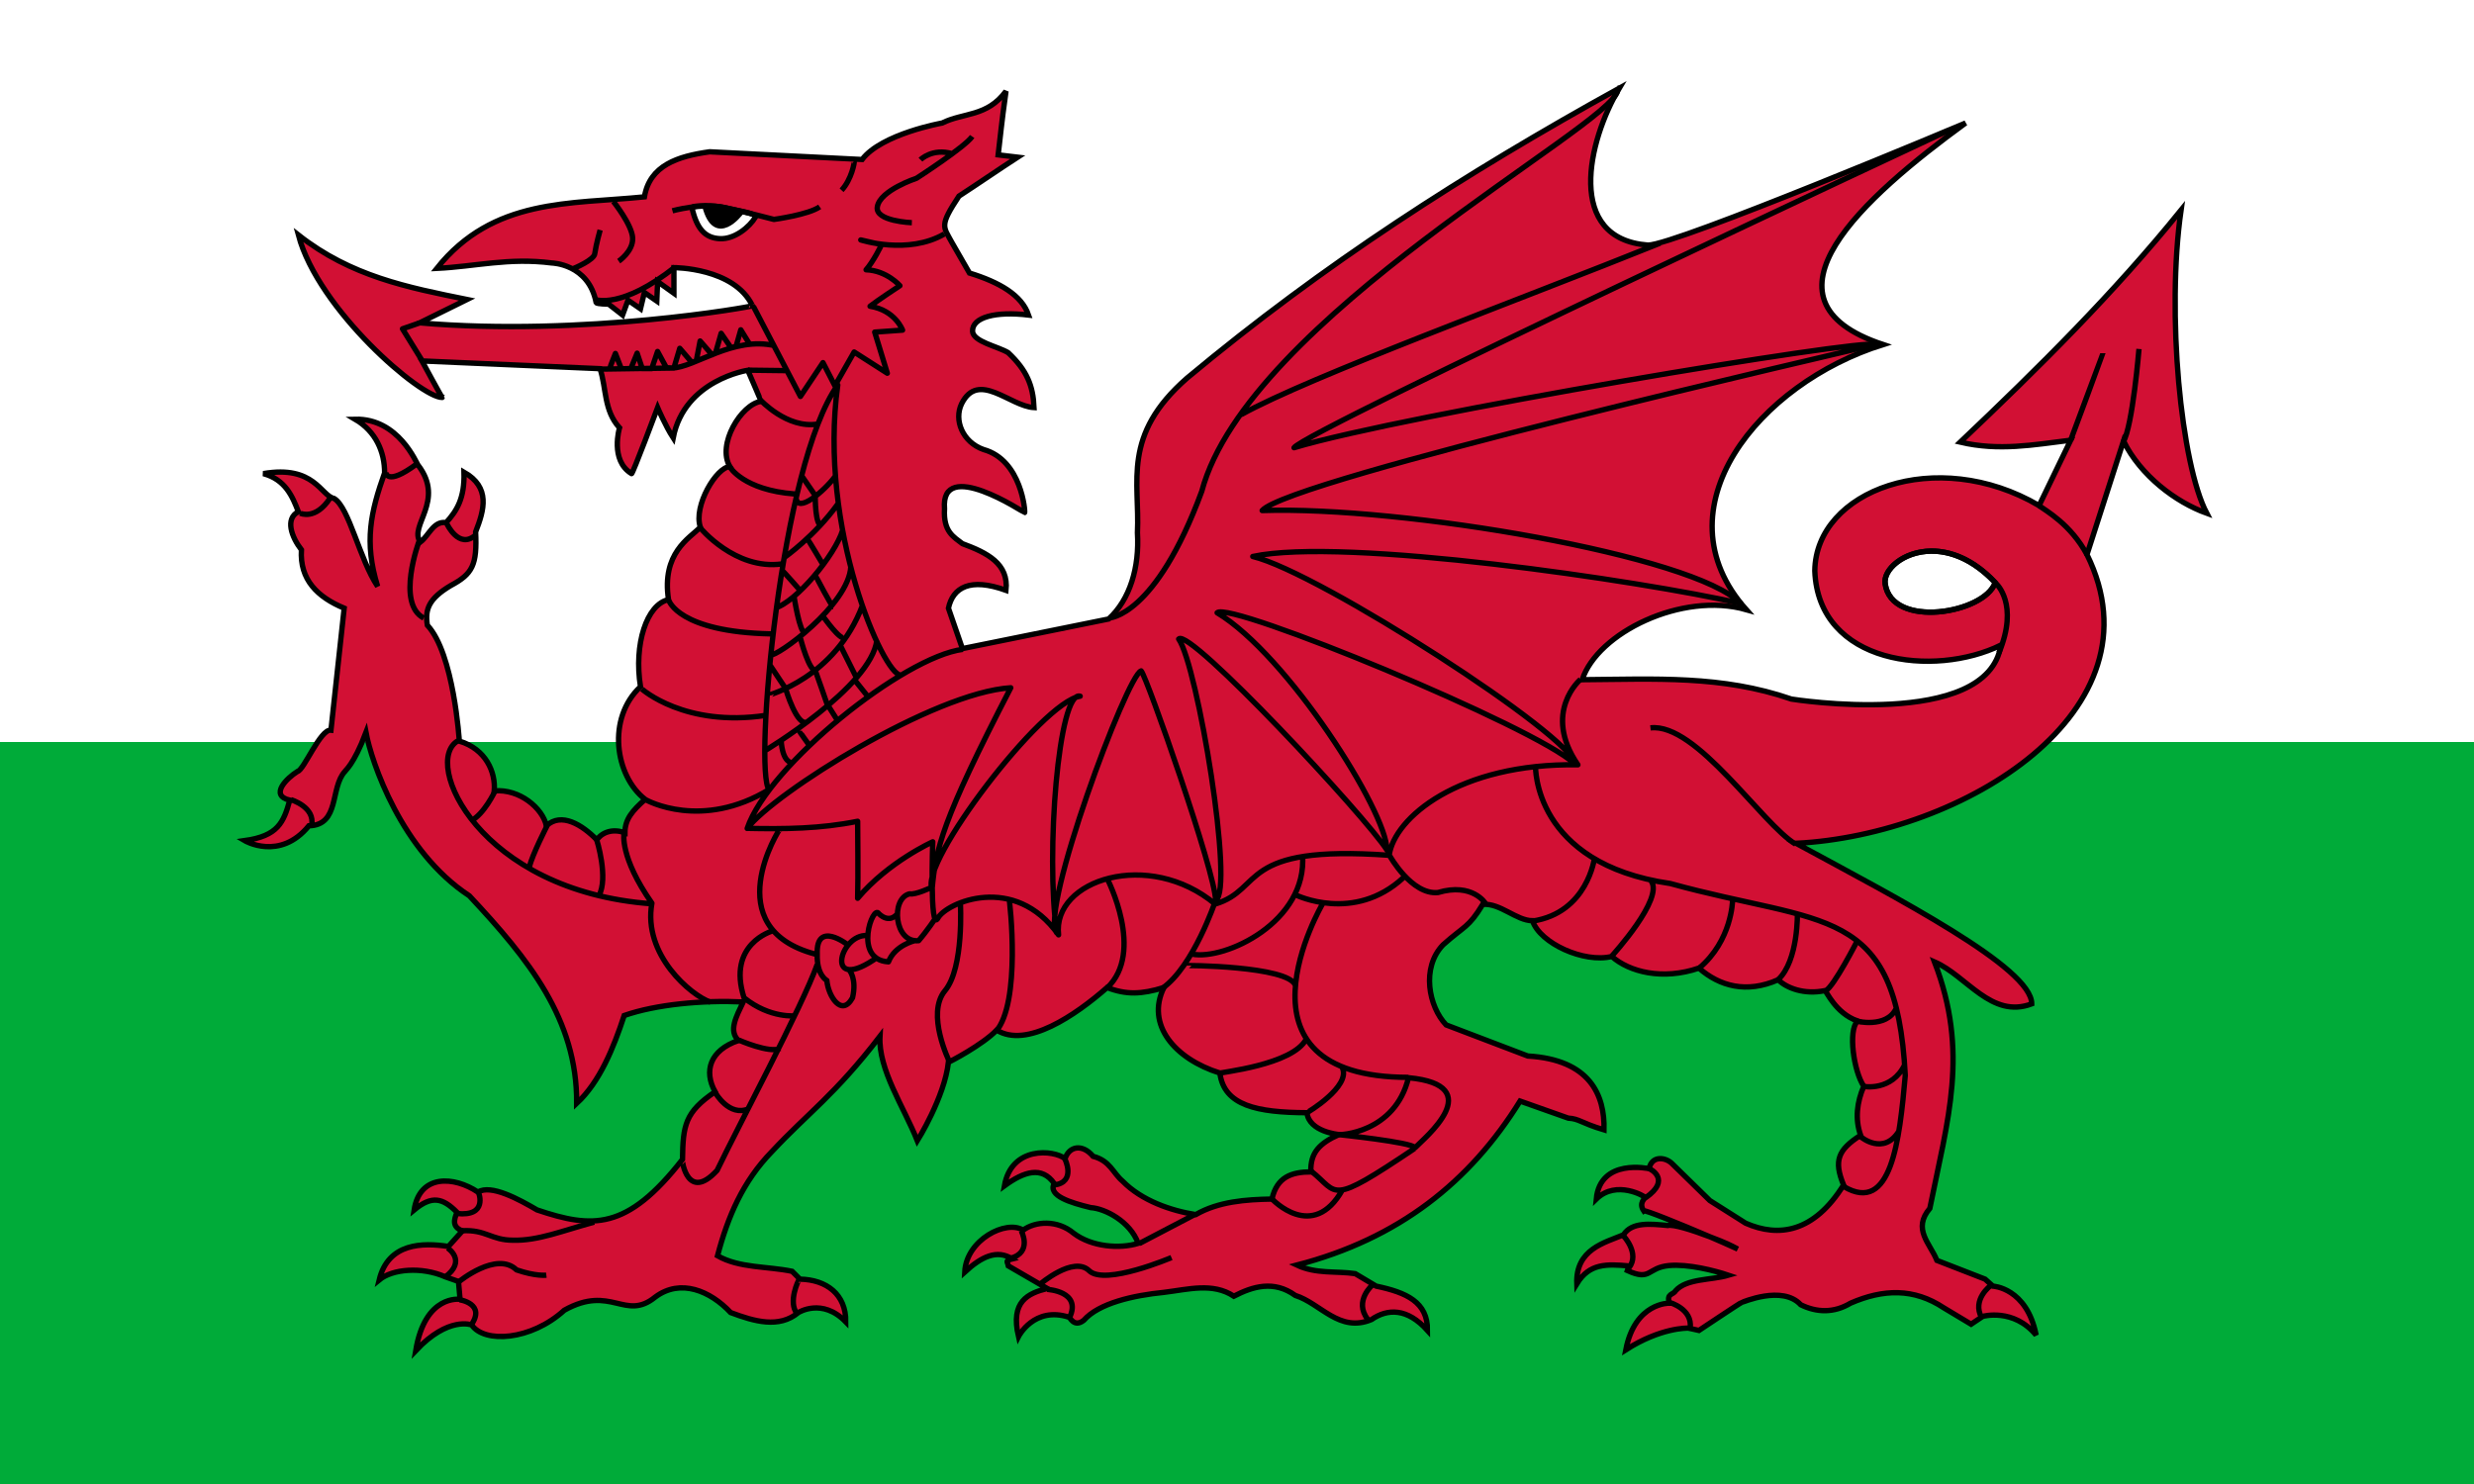
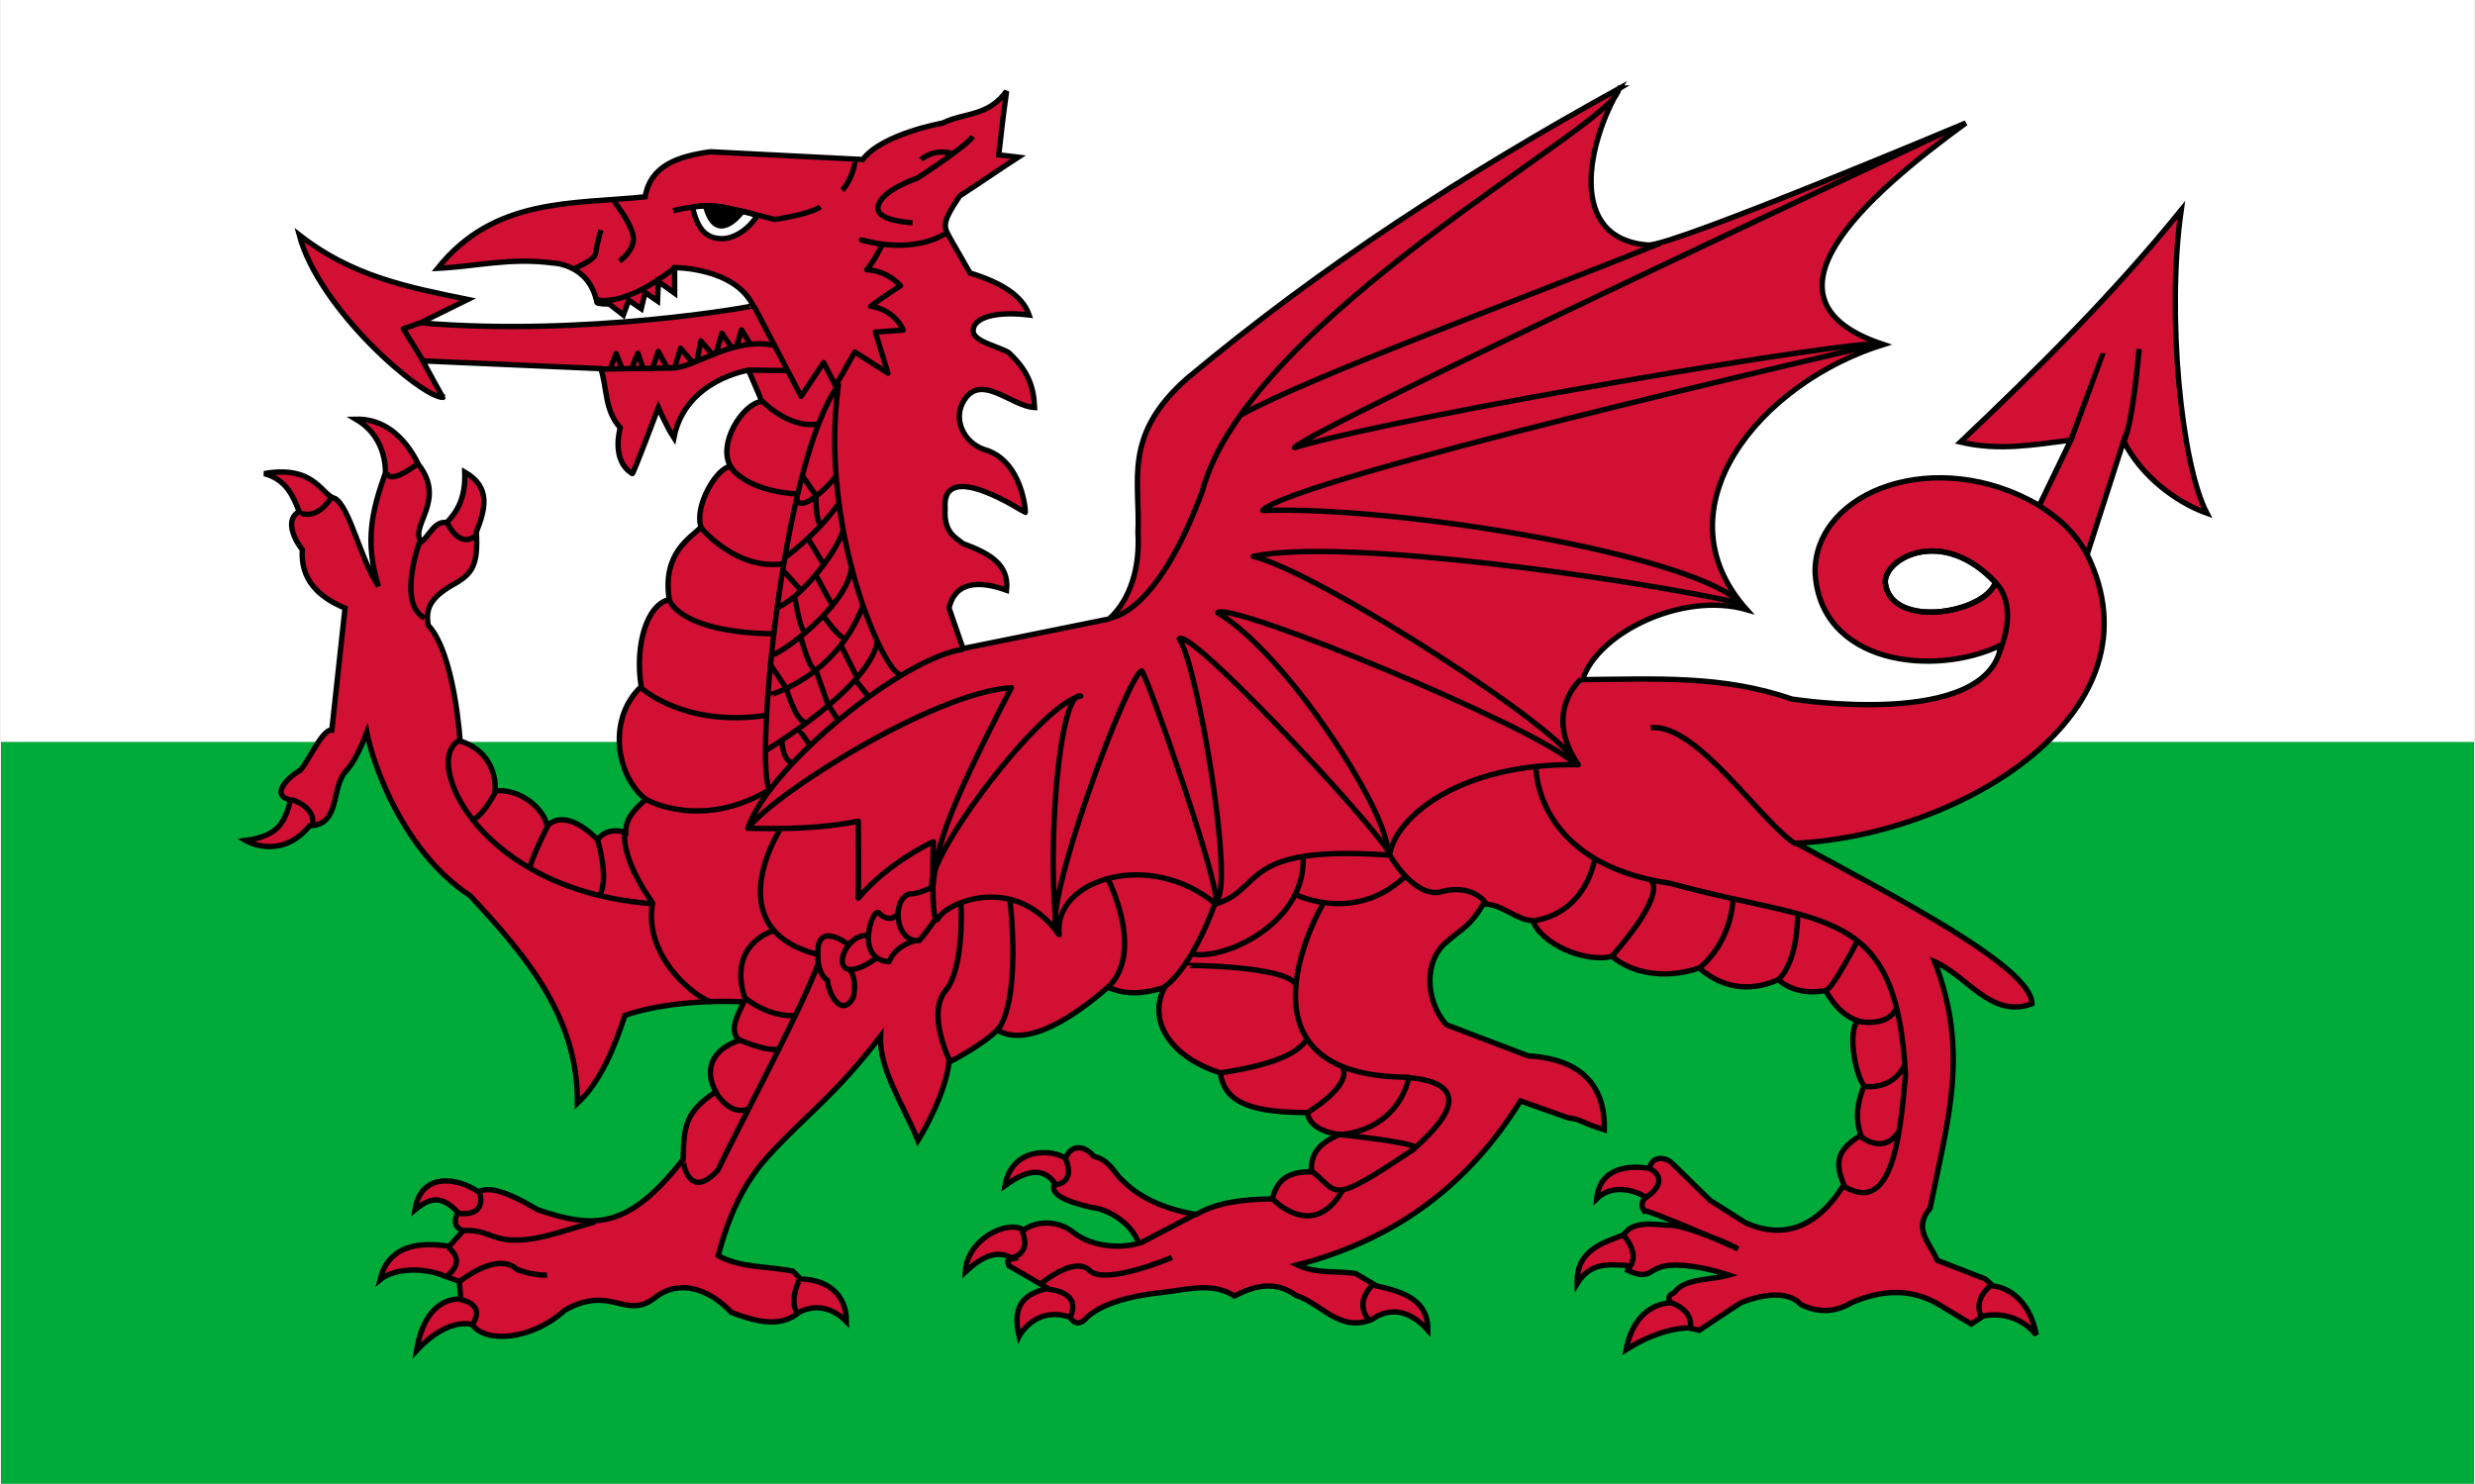
- <svg xmlns="http://www.w3.org/2000/svg" width="300" height="180" viewBox="0 0 830 498">
+ <svg xmlns="http://www.w3.org/2000/svg" width="417" height="250" viewBox="0 0 830 498">
  <path fill="#00ab39" d="M0 0h830v498H0z" />
  <path fill="#fff" d="M0 0h830v249H0z" />height="496.06" width="826.76"<g stroke="#000" stroke-width="1.8">
    <path d="M543.282 29.532c-.011.02-.019.044-.031.063.033-.018.061-.044.094-.063h-.063zm-.031.063c-52.242 28.887-99.003 58.945-144.969 97.25-22.06 19.27-15.833 34.631-16.687 51.937.711 11.618-2.511 22.426-9.656 28.938-16.35 3.306-32.715 6.632-49.063 9.938-1.566-4.524-3.121-9.042-4.687-13.563 1.495-6.94 7.232-10.352 19.312-6 .952-8.923-6.227-12.555-14.625-15.656-2.885-2.246-6.468-3.971-6-11.688-1.412-17.467 26.615 1.25 26.875 1.25.261 0-.934-17.627-13.812-21.156-7.022-2.485-9.994-9.892-7.313-15.375 5.618-11.209 16.194.878 24.282 1.312-.304-7.316-2.387-12.531-8.688-18.437-3.392-2.087-11.722-3.657-11.938-7.156-.176-4.752 7.808-6.784 18.782-5.469-2.288-6.66-9.668-10.968-19.813-14.094l-6-10.437c-2.841-5.26-4.115-5.402 2.469-15.375 5.915-3.827 13.774-9.237 19.688-13.063l-6.532-.781c.869-7.131.969-9.53 2.625-21.375-6.346 8.672-14.275 7.121-21.406 10.687 0 0-20.33 3.61-26.875 12.25-.261 0-51.125-2.593-51.125-2.593-10.84 1.51-20.099 4.582-21.906 15.125-24.792 2.502-50.755.289-69.657 24 12.87-.609 24.136-3.674 38.594-1.813 0 0 12.321.233 14.875 13.281.261.522 4.188.532 4.188.532 1.566 1.217 3.121 2.439 4.687 3.656.609-1.652 1.204-3.317 1.813-4.969l4.187 2.875c.434-1.826.879-3.642 1.313-5.469 1.392.957 2.764 1.919 4.156 2.875.087-2.174.195-4.357.281-6.53l5.469 3.905v-8.593s20.192-.047 26.344 12.781c.262.261-56.665 10.463-111.657 5.75 5.306-2.609 10.602-5.235 15.907-7.844-20.05-4.076-38.901-7.761-56.594-21.656 6.677 25.137 41.181 54.663 48.25 54.531 0 .261-6.781-12.25-6.781-12.25 19.916.87 39.835 1.725 59.75 2.594 2.175 6.61 1.213 14.02 6.531 19.844 0 0-3.299 10.925 4.031 15.375.262.521 8.75-22.157 8.75-22.157s2.6 6.101 5.219 10.157c3.795-19.508 25.031-22.688 25.031-22.688s4.438 10.176 4.438 10.438c-6.636.96-14.89 14.486-10.438 21.906-4.45.085-12.351 13.186-9.906 20.344-3.741 3.723-13.058 8.686-10.688 24.281-7.334 1.572-11.676 14.991-9.406 29.219-11.349 10.564-8.563 29.956 1.563 37.812-4.203 3.74-6.791 6.616-6.781 11.219-3.996-1.485-7.68-.244-9.407 2.375-4.898-5.021-11.931-9.418-16.937-4.719-1.296-5.94-9.032-12.474-17.5-11.718.496-6.264-2.755-14.018-11.719-16.719 0 0-1.814-29.358-10.719-38.875-.873-5.326.51-8.948 7.844-13.313 7.323-3.906 8.879-6.935 8.344-18 2.887-7.396 5.08-14.936-3.906-20.062.27 8.795-2.43 13.031-6 16.937-4.266-.621-5.756 4.358-8.626 6.532-4.016-5.414 8.472-13.799-.781-25.844-.521-.523-6.459-15.723-21.125-15.375 6.971 4.082 9.92 10.951 9.906 18-4.624 13.045-6.973 23.127-2.343 38.093-6.093-9.128-9.549-26.482-14.594-29.5-4.422-.862-6.582-11.321-23.75-8.343 7.406 1.992 9.757 7.647 11.75 12.781-4.541 2.342-2.285 8.519 1.031 12.781-.63 10.015 5.37 15.866 14.344 19.594-1.478 13.653-2.96 27.283-4.438 40.937-3.564-.454-9.05 13.425-11.218 13.844-3.489 2.171-9.581 8.01-2.594 9.656-2.076 7.492-4.001 12.009-15.156 13.563 0 0 11.787 6.991 21.562-4.969 10.474-.262 7.03-12.752 12.094-18.25 0-.26 2.874-2.066 7.062-13.062 1.832 9.819 11.908 39.888 34.688 54.812 19.856 21.256 36.175 41.33 36 69.656 7.75-7.208 12.378-18.624 15.938-29.5 10.776-3.748 26.191-5.179 39.937-4.562-2.358 4.961-4.997 9.721-1.594 12.938-9.593 3.294-11.695 10.256-7.843 17.218-10.112 6.867-10.778 11.28-10.938 22.688-18.708 23.985-30.249 23.188-48.781 16.968-6.086-3.572-15.505-8.714-19.844-6-8.004-5.334-19.512-6.126-21.406 6 6.006-4.978 9.592-4.018 14.375.782-.962 2.436-1.766 4.862 1.812 6.25-1.566 1.739-3.121 3.48-4.687 5.218-8.613-1.324-20.194-1.25-23.219 11.219 4.424-3.665 14.24-4.525 22.156-1.031 1.479.522 2.959 1.04 4.438 1.562.174 2 .358 4 .531 6 0 0-11.732-1.811-14.875 17.219 11-11.702 18.781-8.625 18.781-8.625 4.239 6.205 19.841 5.271 31.063-4.937 15.762-8.812 20.357 3.851 30.531-4.438 8.436-6.292 18.417-2.108 25.281 5.219 7.915 2.969 16.2 5.413 22.719 0 0 0 7.963-5.081 15.906 3.125.087-9.253-6.47-14.169-15.375-14.344l-2.625-2.625c-8.349-1.74-17.73-1.034-25.031-5.218 3.442-13.066 8.457-24.904 18.25-34.969 12.088-12.958 20.987-18.85 36.25-38.688-.589 11.211 8.003 23.677 12.531 35.063 0 0 9.116-14.555 10.438-26.375.26 0 11.423-5.81 16.187-10.75 10.056 6.237 26.446-4.994 37.032-14.281 6.524 2.47 11.478 2.292 19.062 0-6.088 12.39 3.521 23.883 18.781 28.687 1.411 10.938 12.459 13.229 29.219 13.313.706 6.436 10.688 7.312 10.688 7.312-6.308 2.94-9.596 5.886-9.376 12.531-6.464.044-11.36 1.671-13.062 9.125-8.876.152-17.922.833-25.562 5.219-8.176-1.269-18.122-4.657-24.532-11.219-3.306-2.783-4.131-6.796-9.906-8.344-3.66-4.326-8.039-3.36-9.406.782-3.783-2.955-17.972-4.328-20.344 9.125 6.624-4.848 12.564-6.696 16.719-.781-2.264 4.106 5.516 6.455 12.25 8.093 4.776.296 13.247 4.647 15.906 12-6.16 1.869-15.496 1.253-21.656-3.406-5.476-4.582-12.872-4.036-16.938-1.031-5.64-3.596-19.071 3.193-19.593 14.062 5.658-5.184 10.807-7.691 15.937-4.406-2.553.606-1.583.855-1.313 2.344l13.032 7.562c-6.394 1.687-12.405 4.238-9.625 16.156 0 0 5.208-10.296 16.937-6.5.261-.26 1.617 3.678 4.969 1.032 5.076-5.776 16.682-8.362 26.875-9.375 8.18-.977 16.347-3.387 23.469 1.281 6.341-3.262 13.401-5.456 20.625-.25 8.523 2.696 14.746 12.631 25.562 8.094 5.379-3.723 11.99-3.912 18.782 3.656.082-9.543-7.069-12.742-17.219-14.875-2.349-1.393-4.683-2.795-7.031-4.187-6.522-.958-13.072.198-19.594-2.876 34.134-8.824 58.062-27.859 74.906-55.031 5.392 1.913 10.764 3.805 16.156 5.719 3.825.245 4.117 1.574 12 3.938.297-11.614-4.689-23.578-25.562-24.782l-27.406-10.437c-5.818-6.135-8.447-19.152-1.032-26.875 7.258-6.463 8.525-5.689 13.313-13.563 5.822-.53 11.309 5.469 16.687 5.469 2.554 7.587 17.274 14.294 26.625 12 5.859 5.187 17.008 8.07 29.219 3.906 6.93 6.067 15.959 8.6 26.594 3.906 2.823 2.824 8.783 5.069 15.656 3.657.522 0 3.473 7.541 10.969 10.187-3.268 3.176-1.259 16.966 2.093 21.906-2.288 5.302-3.008 10.958-1.062 16.438-7.559 4.86-9.098 8.475-5.719 16.688-9.899 15.906-21.741 17.724-32.875 12.812-4.002-2.522-7.998-5.071-12-7.594-4.261-4.175-8.52-8.325-12.781-12.5-2.17-2.037-6.66-2.677-7.594 1.813 0 0-16.399-3.658-17.719 10.187 6.798-6.62 16.438-.792 16.438-.531s-2.296 1.823-.531 4.469c.397-.331 11.973 4.32 22.281 8.75 5.6 2.122 6.831 2.786 9.281 4.094a441.984 441.984 0 0 0-9.281-4.094c-6.275-2.379-12.388-4.279-14.188-3.813-5.84-.545-12.034-1.27-14.874 3.125-6.278 2.656-16.084 4.783-15.657 16.438 4.239-6.94 10.055-6.647 17.469-6-.174.522-.326 1.04-.5 1.562 8.05 3.667 6.523-.998 14.031-1.687 6.277-.576 15.174 1.672 19.875 3.25-5.913 1.739-13.954 1.009-17.75 5.219-.696 1.392-3.131.823-2.062 4.156 0 0-11.534-.298-14.625 15.656 11.728-7.509 20.615-7.281 20.875-7.281.261 0 3.656.781 3.656.781s14.084-9.406 14.344-9.406c.262 0 13.638-5.923 19.812.781 5.389 2.649 11.153 2.818 16.719-.531 10.966-4.77 21.231-5.104 31.313 1.594l9.124 5.468c1.304-.869 2.603-1.755 3.907-2.625 0 0 10.329-2.917 17.906 6.281-3.132-15.914-14.5-16.437-14.5-16.437-.87-.783-1.756-1.561-2.625-2.344-5.392-2.087-10.764-4.194-16.156-6.281-2.354-5.826-8.268-10.465-2.375-17.469 6.02-29.926 13.218-52.401 1.562-82.719 10.871 4.696 19.005 19.217 32.625 14.094 0-12.176-44.822-35.294-79.062-53.875 56.094-2.87 123.51-44.277 97.594-96.906 4.088-12.697 8.162-25.397 12.25-38.094 5.77 11.623 17.453 20.483 27.937 24.25-8.641-16.496-13.6-66.93-8.625-101.75-22.603 27.922-47.563 52.702-74.094 77.875 13.05 3.05 24.453.904 37.063-.656-3.566 7.305-7.029 14.632-10.594 21.938-34.473-20.188-74.947-5.038-75.25 21.906 1.179 31.42 40.027 35.885 62.437 24.937-4.442 28.647-70.281 18.094-70.281 18.094-23.394-8.064-45.613-6.683-70.187-6.5 5.106-15.71 33.46-29.652 55.062-23.5-30.243-33.91 4.275-76.008 45.906-88.97-45.376-14.965-6.304-49.557 27.657-74.343 0 0-97.663 41.101-106.563 40.969-27.779-2.087-20.207-34.967-9.625-52.656zM236.72 69.064c2.273.012 4.945.234 7.062.75 4.404 1.073 9.763 1.688 9.688 3-2.039 3.412-7.047 7.529-11.969 7.281-4.921-.248-7.766-3.198-9.406-10.594.503-.272 2.352-.45 4.625-.437zm411.094 115.875c6.403-.088 14.074 2.62 21.562 10.562-3.6 10.37-34.842 15.697-36.937.344-.633-4.641 6.016-10.78 15.375-10.906z" fill="#d21034" />
    <path d="M268.98 159.71l4.737 6.891m-.215.217s0 9.259 1.938 9.476m-4.307 4.952c.215.216 4.954 8.184 4.954 8.184m-13.569 2.153c.215 0 6.031 6.677 6.031 6.677m5.051-5.18c0 .215 5.501 10.565 5.932 10.565m-13.136-3.447s1.938 12.491 3.66 12.061m-11.801 10.828l5.556 8.339m4.738-17.229s3.015 11.845 5.383 10.767m2.364-17.879c.216.215 5.606 7.974 7.112 6.897m-1.291 3.014l5.168 10.338m-13.783-2.37c.215.432 4.307 12.277 4.307 12.277m-14.214-6.03s3.877 13.137 7.323 10.982m-8.83 6.462s.215 6.891 3.661 7.321m2.37-10.767c0 .215 3.445 4.954 3.445 4.954m6.398-13.149l2.862 4.534m6.246-12.921l4.308 5.383m-24.293-67.137c.215 5.815 9.437-2.048 13.098-7.002m-17.018 27.19s10.122-7.107 17.875-17.875m-21.106 34.889c7.107-1.938 20.183-17.753 22.767-26.152m-24.275 41.873c1.94.861 26.367-16.732 27.014-29.653m-27.659 43.221c0-.215 22.33-5.693 31.591-30.244m-32.79 48.826s35.657-21.381 37.595-37.102m240.77 73.006s-2.299 18.453-20.82 21.252m26.635 11.699c.215-.216 17.659-19.383 13.137-25.198m27.351 6.676s-.215 13.353-11.199 22.613m32.95-18.735s.432 16.151-6.46 22.612m26.488-12.922s-7.727 15.126-10.526 16.634m10.191 10.173s10.167 2.534 13.397-4.143m-10.761 26.084s9.399 1.697 13.706-7.347m-14.714 24.284s7.607 6.391 12.776-2.007m-121.95-122.44s-.862 32.735 45.225 39.41c51.472 14.215 75.807 6.677 78.823 64.394-1.938 21.967-4.668 46.778-20.604 37.301m-152.32-110.95s7.323 13.136 16.152 12.275c11.629-3.446 15.936 3.661 15.936 3.661m-63.53-2.8s19.383 9.476 35.964-5.815m-33.811-7.753c1.722 22.613-26.059 35.535-37.043 33.382m38.36 53.27c.216 0 15.05-8.905 12.036-15.152m-41.566 1.94c.431-.432 24.982-2.801 29.505-11.631m-40.919-24.552c0-.215 34.845.097 37.213 6.557m9.09-27.231s-34.028 58.148 28.858 58.148m-64.824-59.01s-7.323 21.753-17.66 29.074m-18.52-36.61s12.636 24.449-.071 36.509m-32.879-29.618c.215.43 4.091 34.673-4.524 44.364m-11.843-43.287s1.291 21.751-5.169 29.504c-6.462 7.753 1.513 23.856 1.513 23.856m-78.5 10.457s4.624 8.114 11.086 5.313m-3.231-23.042s10.337 4.522 13.783 2.799m-2.584-39.411s-15.291 4.307-9.476 22.397c8.829 7.108 17.444 6.03 17.444 6.03m-38.119 48.456c-.215 0 1.723 14.215 11.63 3.446 6.891-14.428 28.643-55.132 33.597-69.131m10.121-6.675s-10.553-8.184-10.121 3.23c-.217 7.106 3.229 8.829 3.229 8.829.43 5.169 4.954 12.49 8.614 5.815 1.508-6.461-1.076-9.261-1.076-9.261m6.03-11.63c-9.476-.646-14.644 20.245 3.662 7.11m6.245-14.216s-2.368 3.232-6.03-.215c-1.939-3.445-8.829 15.507 3.231 16.152 2.153-5.6 8.83-7.107 8.83-7.107m5.6-17.875s-5.385 2.584-7.323 2.153c-6.461 1.508-5.17 16.584 3.014 15.722 2.799-3.23 5.815-7.753 5.815-7.753m-52.29-29.83c-.216 0-21.372 33.268 11.794 42.098m256.71-92.175s-12.922 10.984-.862 28.643c-40.058-.645-61.592 17.875-63.315 30.365-51.041-3.66-41.78 11.416-58.364 16.368-22.182-18.521-54.702-8.183-52.548 10.337-14.861-20.89-37.688-10.767-40.487-5.599-2.8 5.169-1.723-25.628-1.723-25.628s-14.86 6.677-25.199 18.952c.217-8.183 0-21.536 0-25.843-12.418 2.512-24.407 2.654-37.257 2.369m-33.596-9.476s18.52 10.337 41.349-3.661m-42.857-33.596s14.43 12.92 41.566 8.829m-32.52-38.55s3.229 10.553 34.243 11.199m-23.74-35.604s11.679 14.283 27.4 12.13m-17.443-32.52s4.522 7.753 21.751 9.045m-11.631-31.658s9.046 9.907 19.384 8.184m34.431-88.698s4.006-4.005 10.682-2.003m-13.573 23.142s-12.463-.445-11.573-5.34c.892-5.563 13.13-9.569 13.13-9.569s16.243-10.458 18.691-14.019m-73.432 56.966l15.8 30.263 7.565-11.349 4.006 7.788 6.453-11.348 11.126 7.12-4.228-13.796 9.345-.667s-2.448-6.676-10.904-8.01c2.226-1.78 10.014-6.899 10.014-6.899s-4.449-5.118-11.348-5.34c2.225-2.448 5.34-8.456 5.118-8.456-.222 0-6.899-1.558-6.899-1.558s15.8 5.118 28.038-2.003m-30.25-24.467c.222.223-.891 6.231-4.229 9.791m-56.742 6.899s9.774-2.69 17.088-1.165c7.245 1.488 16.958 4.057 16.958 4.057s11.57-1.557 15.354-4.228m-73.656 7.789s-1.334 4.672-1.779 7.788c0 2.225-7.122 5.118-7.122 5.118m13.353-22.475s6.23 7.788 6.452 12.238c.223 4.45-4.672 7.789-4.672 7.789m-66.089 33.156l-6.454-10.458 5.786-2.003m117.2 156.72c-5.168-6.676 3.876-109.19 23.044-135.89-6.676 48.24 15.506 97.558 21.105 97.343m-102.4-125.99s8.722 3.337 26.812-10.984m24.443 34.676l12.975.16m389.49-80.51s-216.19 101.02-219.34 106.37c36.505-11.015 191.33-36.82 195.11-34.616-9.126 2.203-197 45.315-205.81 55.7 46.889-1.573 145.08 15.106 160.49 31.155-33.358-7.552-133.12-22.343-163.64-15.735 22.344 5.35 107.94 60.737 107.94 69.548-12.902-12.272-115.81-54.757-119.9-50.665 23.6 14.16 56.96 66.714 56.958 79.617-6.923-11.014-66.4-74.898-69.861-70.807 6.294 8.813 18.766 84.222 12.39 87.717 0-9.126-23.09-75.13-24.978-77.017-4.721 1.258-34.152 80.528-28.321 87.899-3.776-26.433.628-81.604 7.866-79.402-12.901 1.888-54.078 56.18-49.673 64.677 1.259-13.532 3.1-22.507 26.386-67.51-25.805 1.573-79.302 35.247-88.43 47.205 7.239-21.398 52.555-57.59 72.381-60.107m93.316-78.747c22.85-12.68 93.46-38.557 140.56-57.543m-184.91 125.78s15.576-.222 31.153-42.501c15.35-57.85 137.07-122.38 139.52-134.4m-376.67 235.07s-3.615 7.703-8.066 9.929m25.525 1.744s-4.829 9.382-5.942 13.832m22.65-9.243s4.052 12.803.714 18.812m-47.239-52.053c-12.238 6.899 6.964 50.494 65.041 54.722m-9.346-23.587s-1.557 7.788 9.346 23.365c-3.115 17.356 13.195 30.996 19.649 33.22m-33.67-213.01c0-.222 1.78-4.672 1.78-4.672l1.984 5.144 3.193-.083 2.107-5.158 1.73 5.177h3.173l1.957-5.748 2.957 5.442 2.512.128 1.977-6.63 4.077 4.75 1.481-.574 1.27-6.632 4.028 4.638 1.155-.677 1.868-6.536 3.345 4.86 1.685-.55 1.563-5.492 3.11 5.048m-50.532 8.149l24.274-.361c7.723-.115 20.442-10.82 34.684-7.481m-110.12 59.774s4.005 8.679 9.569 3.783m-18.914 2.003s-7.789 20.917 1.557 25.81M129.47 158.45s0 4.895 10.236-2.67m-42.073 112.59s8.233 2.448 6.898 8.679m-3.788-104.81s5.118 2.448 10.014-5.117m44.282 245.89c8.01-.445 9.735 3.172 17.023 3.172 8.396.256 16.577-3.172 27.26-6.065m68.757 19.36c-.223 0-3.783 7.565-.667 11.347m-113.49-10.68s12.685-10.46 19.36-4.005c6.454 2.226 10.013 1.78 10.013 1.78m-22.69-27.59s3.115 8.01-7.344 6.898m-3.115 11.57s6.675 4.23-.89 9.792m4.895 7.566s9.123 1.336 3.782 8.678m290.91-64.115s24.776 2.564 25.915 4.415c2.85-2.991 24.972-20.911-2.225-23.473-4.555 18.654-23.263 19.343-23.69 19.058zm-8.828 12.388c9.255 7.404 5.463 11.84 34.513-7.666m-47.756 16.923s13.67 14.667 23.637-3.134m-49.695 8.402l-18.51 9.682m-33.322 13.67s11.25-9.682 16.518-4.556c5.268 5.126 27.624-4.413 27.624-4.413m-35.74-33.037s3.845 7.689-3.56 8.686m-11.107 15.379s3.901 7.23-3.646 9.223m12.332 10.428s11.677.569 7.547 9.397m101.67-10.964s-6.408 5.41-1.708 11.535m94.691-50.408s7.404 3.559-1.424 9.683m-7.404 12.815s5.553 5.839 1.851 10.679m13.67 11.676s7.688 2.136 6.835 8.544m100.81-14.24s-6.408 4.699-2.99 10.823m-111.139-197.97c15.38-1.852 37.45 32.322 48.698 39.015m67.272-87.425s7.79 6.8.936 23.205m13.505-49.366c2.167 1.686 10.54 6.154 16.07 16.496m5.311-67.659c0 .142-10.822 29.191-10.822 29.191m22.925-30.615s-2.136 25.915-5.268 31.184m-42.957 47.223c-3.6 10.371-34.84 15.678-36.935.326-1.065-7.816 18.503-19.872 36.935-.326z" fill="none" stroke-linejoin="round" />
    <path d="M236.48 69.148l12.02 2.225s-8.46 11.349-12.02-2.225z" stroke-linejoin="round" />
  </g>
</svg>
